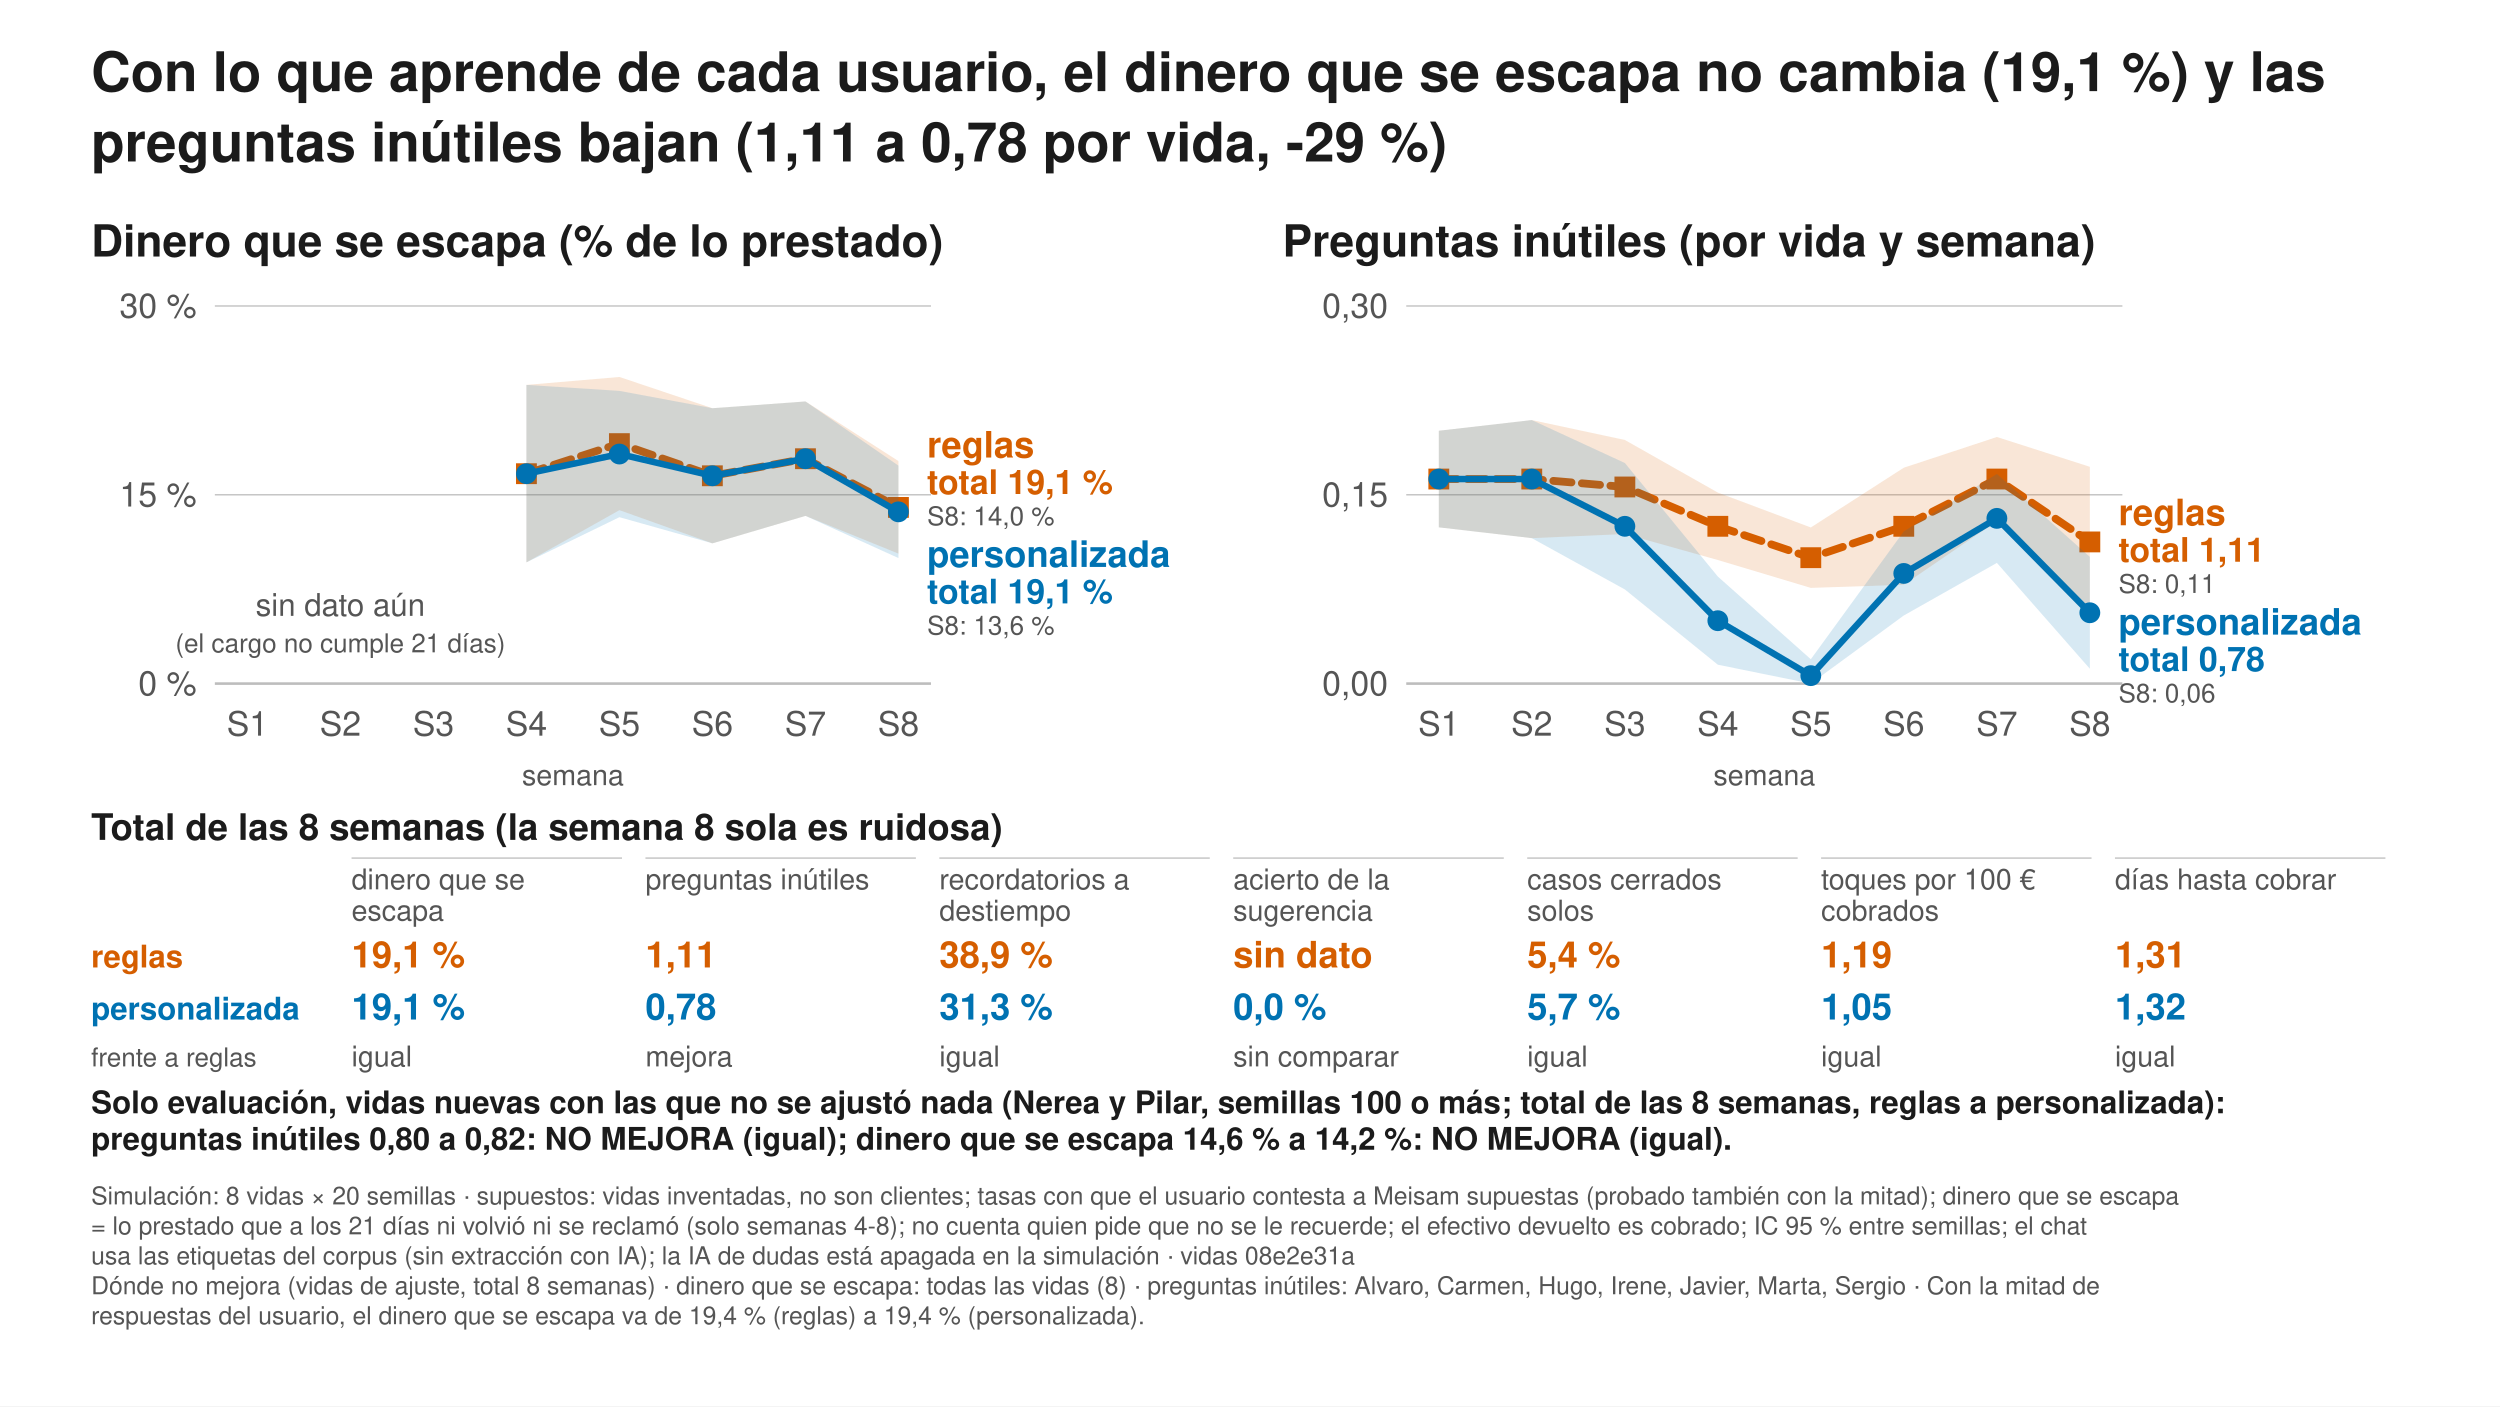
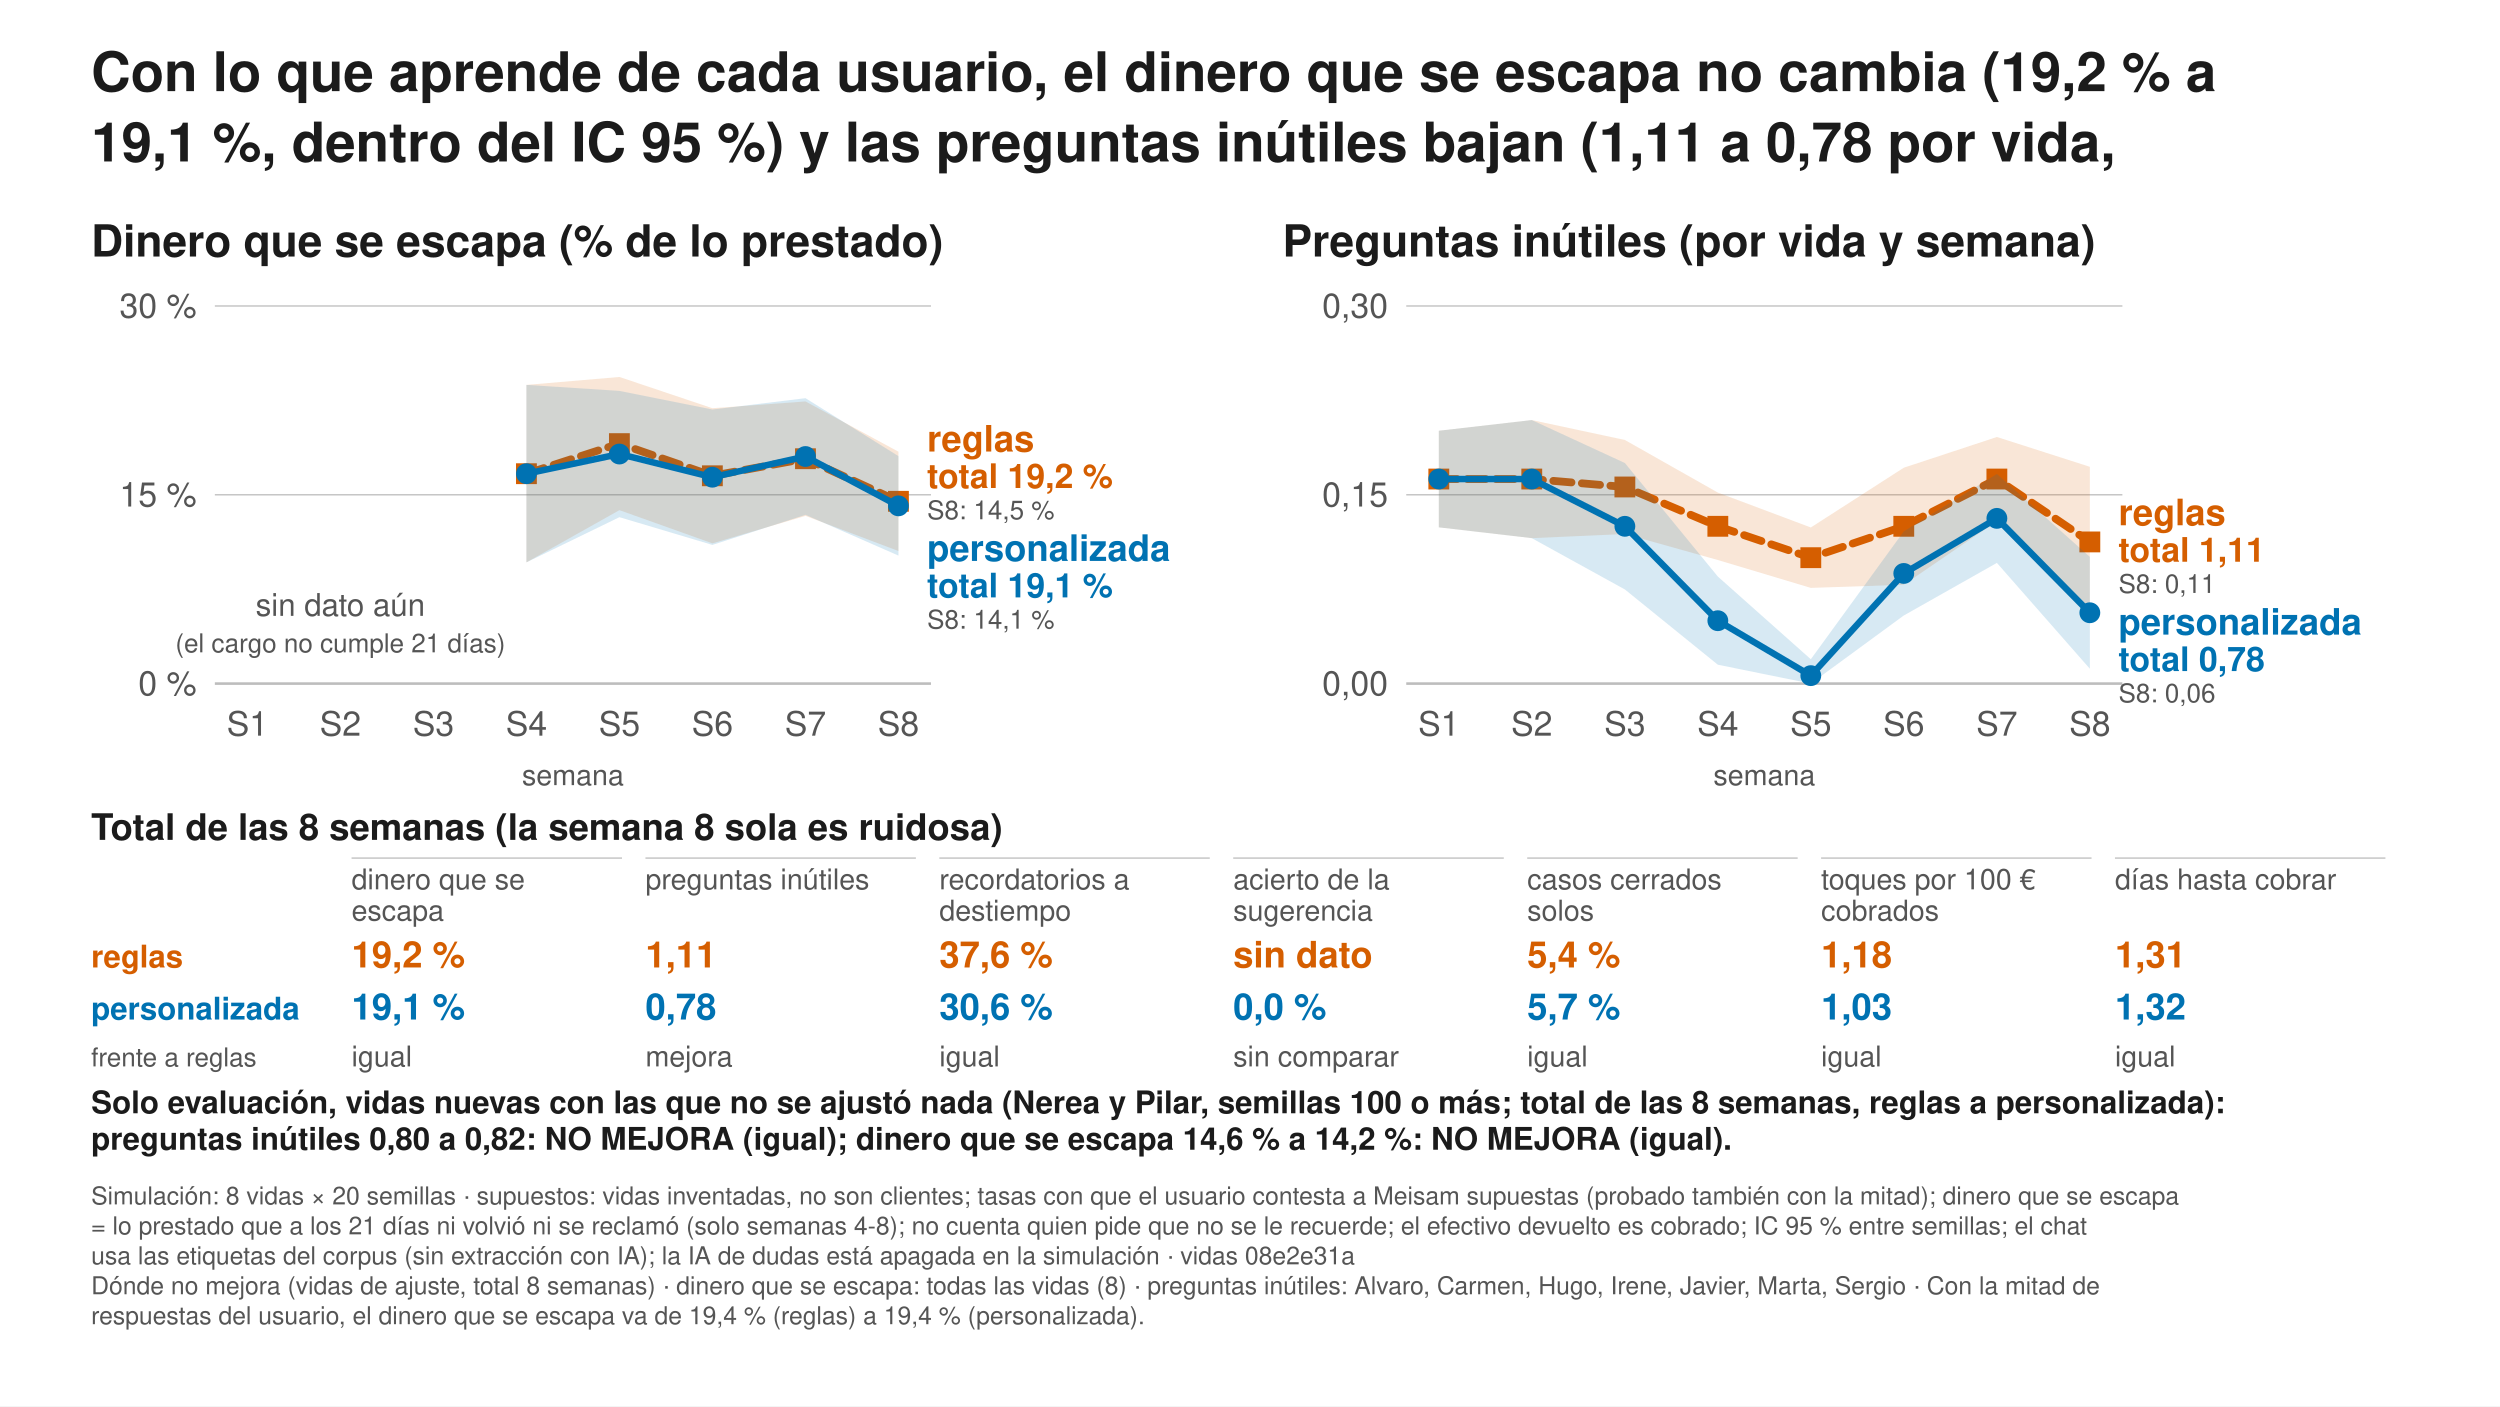
<svg xmlns="http://www.w3.org/2000/svg" width="1920" height="1080" viewBox="0 0 1920 1080" font-family="Segoe UI, Helvetica, Arial, sans-serif" role="img" aria-labelledby="t d">
  <rect width="1920" height="1080" fill="#ffffff" />
-   <text x="70.0" y="70.0" font-size="42" font-weight="bold" fill="#1b1b1b" text-anchor="start">Con lo que aprende de cada usuario, el dinero que se escapa no cambia (19,1 %) y las</text>
-   <text x="70.0" y="124.0" font-size="42" font-weight="bold" fill="#1b1b1b" text-anchor="start">preguntas inútiles bajan (1,11 a 0,78 por vida, -29 %)</text>
+   <text x="70.0" y="70.0" font-size="42" font-weight="bold" fill="#1b1b1b" text-anchor="start">Con lo que aprende de cada usuario, el dinero que se escapa no cambia (19,2 % a</text>
+   <text x="70.0" y="124.0" font-size="42" font-weight="bold" fill="#1b1b1b" text-anchor="start">19,1 %, dentro del IC 95 %) y las preguntas inútiles bajan (1,11 a 0,78 por vida,</text>
  <g id="panel-0">
    <text x="70.0" y="197.0" font-size="34" font-weight="bold" fill="#1b1b1b" text-anchor="start">Dinero que se escapa (% de lo prestado)</text>
    <clipPath id="recorte-0">
      <rect x="160" y="231" width="560.0" height="298" />
    </clipPath>
    <line x1="165" y1="525.0" x2="715.0" y2="525.0" stroke="#bdbdbd" stroke-width="2" />
    <text x="151.0" y="534.0" font-size="26" font-weight="normal" fill="#555555" text-anchor="end">0 %</text>
    <line x1="165" y1="380.0" x2="715.0" y2="380.0" stroke="#bdbdbd" stroke-width="1" />
    <text x="151.0" y="389.0" font-size="26" font-weight="normal" fill="#555555" text-anchor="end">15 %</text>
    <line x1="165" y1="235.0" x2="715.0" y2="235.0" stroke="#bdbdbd" stroke-width="1" />
    <text x="151.0" y="244.0" font-size="26" font-weight="normal" fill="#555555" text-anchor="end">30 %</text>
    <text x="190.0" y="565.0" font-size="26" font-weight="normal" fill="#555555" text-anchor="middle">S1</text>
    <text x="261.4" y="565.0" font-size="26" font-weight="normal" fill="#555555" text-anchor="middle">S2</text>
    <text x="332.9" y="565.0" font-size="26" font-weight="normal" fill="#555555" text-anchor="middle">S3</text>
    <text x="404.3" y="565.0" font-size="26" font-weight="normal" fill="#555555" text-anchor="middle">S4</text>
    <text x="475.7" y="565.0" font-size="26" font-weight="normal" fill="#555555" text-anchor="middle">S5</text>
    <text x="547.1" y="565.0" font-size="26" font-weight="normal" fill="#555555" text-anchor="middle">S6</text>
    <text x="618.6" y="565.0" font-size="26" font-weight="normal" fill="#555555" text-anchor="middle">S7</text>
    <text x="690.0" y="565.0" font-size="26" font-weight="normal" fill="#555555" text-anchor="middle">S8</text>
    <text x="440.0" y="603.0" font-size="22" font-weight="normal" fill="#555555" text-anchor="middle">semana</text>
    <text x="261.4" y="473.0" font-size="24" font-weight="normal" fill="#555555" text-anchor="middle">sin dato aún</text>
    <text x="261.4" y="501.0" font-size="20" font-weight="normal" fill="#555555" text-anchor="middle">(el cargo no cumple 21 días)</text>
-     <polygon points="404.3,295.6 475.7,289.5 547.1,313.5 618.6,308.3 690.0,354.1 690.0,425.2 618.6,396.2 547.1,417.3 475.7,391.8 404.3,431.9" fill="#D55E00" fill-opacity="0.16" clip-path="url(#recorte-0)" />
-     <polyline points="404.3,363.8 475.7,340.7 547.1,365.4 618.6,352.3 690.0,389.7" fill="none" stroke="#D55E00" stroke-width="6" stroke-dasharray="14 8" stroke-linejoin="round" stroke-linecap="round" />
+     <polygon points="404.3,295.6 475.7,289.5 547.1,313.5 618.6,308.3 690.0,346.9 690.0,423.2 618.6,396.2 547.1,417.3 475.7,391.8 404.3,431.9" fill="#D55E00" fill-opacity="0.16" clip-path="url(#recorte-0)" />
+     <polyline points="404.3,363.8 475.7,340.7 547.1,365.4 618.6,352.3 690.0,385.0" fill="none" stroke="#D55E00" stroke-width="6" stroke-dasharray="14 8" stroke-linejoin="round" stroke-linecap="round" />
    <rect x="396.3" y="355.8" width="16" height="16" fill="#D55E00" />
    <rect x="467.7" y="332.7" width="16" height="16" fill="#D55E00" />
    <rect x="539.1" y="357.4" width="16" height="16" fill="#D55E00" />
    <rect x="610.6" y="344.3" width="16" height="16" fill="#D55E00" />
-     <rect x="682.0" y="381.7" width="16" height="16" fill="#D55E00" />
-     <polygon points="404.3,295.6 475.7,300.2 547.1,313.5 618.6,308.3 690.0,357.6 690.0,428.6 618.6,396.2 547.1,417.3 475.7,397.2 404.3,431.9" fill="#0072B2" fill-opacity="0.16" clip-path="url(#recorte-0)" />
-     <polyline points="404.3,363.8 475.7,348.7 547.1,365.4 618.6,352.3 690.0,393.1" fill="none" stroke="#0072B2" stroke-width="5" stroke-linejoin="round" stroke-linecap="round" />
+     <rect x="682.0" y="377.0" width="16" height="16" fill="#D55E00" />
+     <polygon points="404.3,295.6 475.7,300.2 547.1,314.5 618.6,305.8 690.0,350.3 690.0,426.7 618.6,395.4 547.1,418.5 475.7,397.2 404.3,431.9" fill="#0072B2" fill-opacity="0.16" clip-path="url(#recorte-0)" />
+     <polyline points="404.3,363.8 475.7,348.7 547.1,366.5 618.6,350.6 690.0,388.5" fill="none" stroke="#0072B2" stroke-width="5" stroke-linejoin="round" stroke-linecap="round" />
    <circle cx="404.3" cy="363.8" r="8" fill="#0072B2" />
    <circle cx="475.7" cy="348.7" r="8" fill="#0072B2" />
-     <circle cx="547.1" cy="365.4" r="8" fill="#0072B2" />
-     <circle cx="618.6" cy="352.3" r="8" fill="#0072B2" />
-     <circle cx="690.0" cy="393.1" r="8" fill="#0072B2" />
-     <text x="712.0" y="351.4" font-size="28" font-weight="bold" fill="#D55E00" text-anchor="start">reglas</text>
-     <text x="712.0" y="379.4" font-size="26" font-weight="bold" fill="#D55E00" text-anchor="start">total 19,1 %</text>
-     <text x="712.0" y="403.4" font-size="20" font-weight="normal" fill="#555555" text-anchor="start">S8: 14,0 %</text>
-     <text x="712.0" y="435.4" font-size="28" font-weight="bold" fill="#0072B2" text-anchor="start">personalizada</text>
-     <text x="712.0" y="463.4" font-size="26" font-weight="bold" fill="#0072B2" text-anchor="start">total 19,1 %</text>
-     <text x="712.0" y="487.4" font-size="20" font-weight="normal" fill="#555555" text-anchor="start">S8: 13,6 %</text>
+     <circle cx="547.1" cy="366.5" r="8" fill="#0072B2" />
+     <circle cx="618.6" cy="350.6" r="8" fill="#0072B2" />
+     <circle cx="690.0" cy="388.5" r="8" fill="#0072B2" />
+     <text x="712.0" y="346.8" font-size="28" font-weight="bold" fill="#D55E00" text-anchor="start">reglas</text>
+     <text x="712.0" y="374.8" font-size="26" font-weight="bold" fill="#D55E00" text-anchor="start">total 19,2 %</text>
+     <text x="712.0" y="398.8" font-size="20" font-weight="normal" fill="#555555" text-anchor="start">S8: 14,5 %</text>
+     <text x="712.0" y="430.8" font-size="28" font-weight="bold" fill="#0072B2" text-anchor="start">personalizada</text>
+     <text x="712.0" y="458.8" font-size="26" font-weight="bold" fill="#0072B2" text-anchor="start">total 19,1 %</text>
+     <text x="712.0" y="482.8" font-size="20" font-weight="normal" fill="#555555" text-anchor="start">S8: 14,1 %</text>
  </g>
  <g id="panel-1">
    <text x="985.0" y="197.0" font-size="34" font-weight="bold" fill="#1b1b1b" text-anchor="start">Preguntas inútiles (por vida y semana)</text>
    <clipPath id="recorte-1">
      <rect x="1075.0" y="231" width="560.0" height="298" />
    </clipPath>
    <line x1="1080.0" y1="525.0" x2="1630.0" y2="525.0" stroke="#bdbdbd" stroke-width="2" />
    <text x="1066.0" y="534.0" font-size="26" font-weight="normal" fill="#555555" text-anchor="end">0,00</text>
    <line x1="1080.0" y1="380.0" x2="1630.0" y2="380.0" stroke="#bdbdbd" stroke-width="1" />
    <text x="1066.0" y="389.0" font-size="26" font-weight="normal" fill="#555555" text-anchor="end">0,15</text>
    <line x1="1080.0" y1="235.0" x2="1630.0" y2="235.0" stroke="#bdbdbd" stroke-width="1" />
    <text x="1066.0" y="244.0" font-size="26" font-weight="normal" fill="#555555" text-anchor="end">0,30</text>
    <text x="1105.0" y="565.0" font-size="26" font-weight="normal" fill="#555555" text-anchor="middle">S1</text>
    <text x="1176.4" y="565.0" font-size="26" font-weight="normal" fill="#555555" text-anchor="middle">S2</text>
    <text x="1247.9" y="565.0" font-size="26" font-weight="normal" fill="#555555" text-anchor="middle">S3</text>
    <text x="1319.3" y="565.0" font-size="26" font-weight="normal" fill="#555555" text-anchor="middle">S4</text>
    <text x="1390.7" y="565.0" font-size="26" font-weight="normal" fill="#555555" text-anchor="middle">S5</text>
    <text x="1462.1" y="565.0" font-size="26" font-weight="normal" fill="#555555" text-anchor="middle">S6</text>
    <text x="1533.6" y="565.0" font-size="26" font-weight="normal" fill="#555555" text-anchor="middle">S7</text>
    <text x="1605.0" y="565.0" font-size="26" font-weight="normal" fill="#555555" text-anchor="middle">S8</text>
    <text x="1355.0" y="603.0" font-size="22" font-weight="normal" fill="#555555" text-anchor="middle">semana</text>
    <polygon points="1105.0,330.8 1176.4,322.6 1247.9,337.9 1319.3,378.3 1390.7,405.1 1462.1,359.2 1533.6,335.6 1605.0,358.5 1605.0,474.0 1533.6,400.2 1462.1,449.1 1390.7,451.5 1319.3,430.1 1247.9,410.1 1176.4,413.3 1105.0,405.0" fill="#D55E00" fill-opacity="0.16" clip-path="url(#recorte-1)" />
    <polyline points="1105.0,367.9 1176.4,367.9 1247.9,374.0 1319.3,404.2 1390.7,428.3 1462.1,404.2 1533.6,367.9 1605.0,416.2" fill="none" stroke="#D55E00" stroke-width="6" stroke-dasharray="14 8" stroke-linejoin="round" stroke-linecap="round" />
    <rect x="1097.0" y="359.9" width="16" height="16" fill="#D55E00" />
    <rect x="1168.4" y="359.9" width="16" height="16" fill="#D55E00" />
    <rect x="1239.9" y="366.0" width="16" height="16" fill="#D55E00" />
    <rect x="1311.3" y="396.2" width="16" height="16" fill="#D55E00" />
    <rect x="1382.7" y="420.3" width="16" height="16" fill="#D55E00" />
    <rect x="1454.1" y="396.2" width="16" height="16" fill="#D55E00" />
    <rect x="1525.6" y="359.9" width="16" height="16" fill="#D55E00" />
    <rect x="1597.0" y="408.2" width="16" height="16" fill="#D55E00" />
    <polygon points="1105.0,330.8 1176.4,322.6 1247.9,355.6 1319.3,442.8 1390.7,506.3 1462.1,408.1 1533.6,364.0 1605.0,427.7 1605.0,513.6 1533.6,432.3 1462.1,472.7 1390.7,525.0 1319.3,510.5 1247.9,452.7 1176.4,413.3 1105.0,405.0" fill="#0072B2" fill-opacity="0.16" clip-path="url(#recorte-1)" />
    <polyline points="1105.0,367.9 1176.4,367.9 1247.9,404.2 1319.3,476.7 1390.7,518.9 1462.1,440.4 1533.6,398.1 1605.0,470.6" fill="none" stroke="#0072B2" stroke-width="5" stroke-linejoin="round" stroke-linecap="round" />
    <circle cx="1105.0" cy="367.9" r="8" fill="#0072B2" />
    <circle cx="1176.4" cy="367.9" r="8" fill="#0072B2" />
    <circle cx="1247.9" cy="404.2" r="8" fill="#0072B2" />
    <circle cx="1319.3" cy="476.7" r="8" fill="#0072B2" />
    <circle cx="1390.7" cy="518.9" r="8" fill="#0072B2" />
    <circle cx="1462.1" cy="440.4" r="8" fill="#0072B2" />
    <circle cx="1533.6" cy="398.1" r="8" fill="#0072B2" />
    <circle cx="1605.0" cy="470.6" r="8" fill="#0072B2" />
    <text x="1627.0" y="403.4" font-size="28" font-weight="bold" fill="#D55E00" text-anchor="start">reglas</text>
    <text x="1627.0" y="431.4" font-size="26" font-weight="bold" fill="#D55E00" text-anchor="start">total 1,11</text>
    <text x="1627.0" y="455.4" font-size="20" font-weight="normal" fill="#555555" text-anchor="start">S8: 0,11</text>
    <text x="1627.0" y="487.4" font-size="28" font-weight="bold" fill="#0072B2" text-anchor="start">personalizada</text>
    <text x="1627.0" y="515.4" font-size="26" font-weight="bold" fill="#0072B2" text-anchor="start">total 0,78</text>
    <text x="1627.0" y="539.4" font-size="20" font-weight="normal" fill="#555555" text-anchor="start">S8: 0,06</text>
  </g>
  <text x="70.0" y="645.0" font-size="28" font-weight="bold" fill="#1b1b1b" text-anchor="start">Total de las 8 semanas (la semana 8 sola es ruidosa)</text>
  <text x="70.0" y="743.0" font-size="24" font-weight="bold" fill="#D55E00" text-anchor="start">reglas</text>
  <text x="70.0" y="783.0" font-size="24" font-weight="bold" fill="#0072B2" text-anchor="start">personalizada</text>
  <text x="70.0" y="819.0" font-size="20" font-weight="normal" fill="#555555" text-anchor="start">frente a reglas</text>
  <line x1="270.0" y1="659" x2="477.7" y2="659" stroke="#bdbdbd" stroke-width="1" />
  <text x="270.0" y="683.0" font-size="22" font-weight="normal" fill="#555555" text-anchor="start">dinero que se</text>
  <text x="270.0" y="707.0" font-size="22" font-weight="normal" fill="#555555" text-anchor="start">escapa</text>
-   <text x="270.0" y="743.0" font-size="28" font-weight="bold" fill="#D55E00" text-anchor="start">19,1 %</text>
+   <text x="270.0" y="743.0" font-size="28" font-weight="bold" fill="#D55E00" text-anchor="start">19,2 %</text>
  <text x="270.0" y="783.0" font-size="28" font-weight="bold" fill="#0072B2" text-anchor="start">19,1 %</text>
  <text x="270.0" y="819.0" font-size="22" font-weight="normal" fill="#555555" text-anchor="start">igual</text>
  <line x1="495.7" y1="659" x2="703.4" y2="659" stroke="#bdbdbd" stroke-width="1" />
  <text x="495.7" y="683.0" font-size="22" font-weight="normal" fill="#555555" text-anchor="start">preguntas inútiles</text>
  <text x="495.7" y="743.0" font-size="28" font-weight="bold" fill="#D55E00" text-anchor="start">1,11</text>
  <text x="495.7" y="783.0" font-size="28" font-weight="bold" fill="#0072B2" text-anchor="start">0,78</text>
  <text x="495.7" y="819.0" font-size="22" font-weight="normal" fill="#555555" text-anchor="start">mejora</text>
  <line x1="721.4" y1="659" x2="929.1" y2="659" stroke="#bdbdbd" stroke-width="1" />
  <text x="721.4" y="683.0" font-size="22" font-weight="normal" fill="#555555" text-anchor="start">recordatorios a</text>
  <text x="721.4" y="707.0" font-size="22" font-weight="normal" fill="#555555" text-anchor="start">destiempo</text>
-   <text x="721.4" y="743.0" font-size="28" font-weight="bold" fill="#D55E00" text-anchor="start">38,9 %</text>
-   <text x="721.4" y="783.0" font-size="28" font-weight="bold" fill="#0072B2" text-anchor="start">31,3 %</text>
+   <text x="721.4" y="743.0" font-size="28" font-weight="bold" fill="#D55E00" text-anchor="start">37,6 %</text>
+   <text x="721.4" y="783.0" font-size="28" font-weight="bold" fill="#0072B2" text-anchor="start">30,6 %</text>
  <text x="721.4" y="819.0" font-size="22" font-weight="normal" fill="#555555" text-anchor="start">igual</text>
  <line x1="947.1" y1="659" x2="1154.9" y2="659" stroke="#bdbdbd" stroke-width="1" />
  <text x="947.1" y="683.0" font-size="22" font-weight="normal" fill="#555555" text-anchor="start">acierto de la</text>
  <text x="947.1" y="707.0" font-size="22" font-weight="normal" fill="#555555" text-anchor="start">sugerencia</text>
  <text x="947.1" y="743.0" font-size="28" font-weight="bold" fill="#D55E00" text-anchor="start">sin dato</text>
  <text x="947.1" y="783.0" font-size="28" font-weight="bold" fill="#0072B2" text-anchor="start">0,0 %</text>
  <text x="947.1" y="819.0" font-size="22" font-weight="normal" fill="#555555" text-anchor="start">sin comparar</text>
  <line x1="1172.9" y1="659" x2="1380.6" y2="659" stroke="#bdbdbd" stroke-width="1" />
  <text x="1172.9" y="683.0" font-size="22" font-weight="normal" fill="#555555" text-anchor="start">casos cerrados</text>
  <text x="1172.9" y="707.0" font-size="22" font-weight="normal" fill="#555555" text-anchor="start">solos</text>
  <text x="1172.9" y="743.0" font-size="28" font-weight="bold" fill="#D55E00" text-anchor="start">5,4 %</text>
  <text x="1172.9" y="783.0" font-size="28" font-weight="bold" fill="#0072B2" text-anchor="start">5,7 %</text>
  <text x="1172.9" y="819.0" font-size="22" font-weight="normal" fill="#555555" text-anchor="start">igual</text>
  <line x1="1398.6" y1="659" x2="1606.3" y2="659" stroke="#bdbdbd" stroke-width="1" />
  <text x="1398.6" y="683.0" font-size="22" font-weight="normal" fill="#555555" text-anchor="start">toques por 100 €</text>
  <text x="1398.6" y="707.0" font-size="22" font-weight="normal" fill="#555555" text-anchor="start">cobrados</text>
-   <text x="1398.6" y="743.0" font-size="28" font-weight="bold" fill="#D55E00" text-anchor="start">1,19</text>
-   <text x="1398.6" y="783.0" font-size="28" font-weight="bold" fill="#0072B2" text-anchor="start">1,05</text>
+   <text x="1398.6" y="743.0" font-size="28" font-weight="bold" fill="#D55E00" text-anchor="start">1,18</text>
+   <text x="1398.6" y="783.0" font-size="28" font-weight="bold" fill="#0072B2" text-anchor="start">1,03</text>
  <text x="1398.6" y="819.0" font-size="22" font-weight="normal" fill="#555555" text-anchor="start">igual</text>
  <line x1="1624.3" y1="659" x2="1832.0" y2="659" stroke="#bdbdbd" stroke-width="1" />
  <text x="1624.3" y="683.0" font-size="22" font-weight="normal" fill="#555555" text-anchor="start">días hasta cobrar</text>
  <text x="1624.3" y="743.0" font-size="28" font-weight="bold" fill="#D55E00" text-anchor="start">1,31</text>
  <text x="1624.3" y="783.0" font-size="28" font-weight="bold" fill="#0072B2" text-anchor="start">1,32</text>
  <text x="1624.3" y="819.0" font-size="22" font-weight="normal" fill="#555555" text-anchor="start">igual</text>
  <text x="70.0" y="855.0" font-size="24" font-weight="bold" fill="#1b1b1b" text-anchor="start">Solo evaluación, vidas nuevas con las que no se ajustó nada (Nerea y Pilar, semillas 100 o más; total de las 8 semanas, reglas a personalizada):</text>
  <text x="70.0" y="883.0" font-size="24" font-weight="bold" fill="#1b1b1b" text-anchor="start">preguntas inútiles 0,80 a 0,82: NO MEJORA (igual); dinero que se escapa 14,6 % a 14,2 %: NO MEJORA (igual).</text>
  <text x="70.0" y="925.0" font-size="19" font-weight="normal" fill="#555555" text-anchor="start">Simulación: 8 vidas × 20 semillas · supuestos: vidas inventadas, no son clientes; tasas con que el usuario contesta a Meisam supuestas (probado también con la mitad); dinero que se escapa</text>
  <text x="70.0" y="948.0" font-size="19" font-weight="normal" fill="#555555" text-anchor="start">= lo prestado que a los 21 días ni volvió ni se reclamó (solo semanas 4-8); no cuenta quien pide que no se le recuerde; el efectivo devuelto es cobrado; IC 95 % entre semillas; el chat</text>
  <text x="70.0" y="971.0" font-size="19" font-weight="normal" fill="#555555" text-anchor="start">usa las etiquetas del corpus (sin extracción con IA); la IA de dudas está apagada en la simulación · vidas 08e2e31a</text>
  <text x="70.0" y="994.0" font-size="19" font-weight="normal" fill="#555555" text-anchor="start">Dónde no mejora (vidas de ajuste, total 8 semanas) · dinero que se escapa: todas las vidas (8) · preguntas inútiles: Alvaro, Carmen, Hugo, Irene, Javier, Marta, Sergio · Con la mitad de</text>
  <text x="70.0" y="1017.0" font-size="19" font-weight="normal" fill="#555555" text-anchor="start">respuestas del usuario, el dinero que se escapa va de 19,4 % (reglas) a 19,4 % (personalizada).</text>
</svg>
